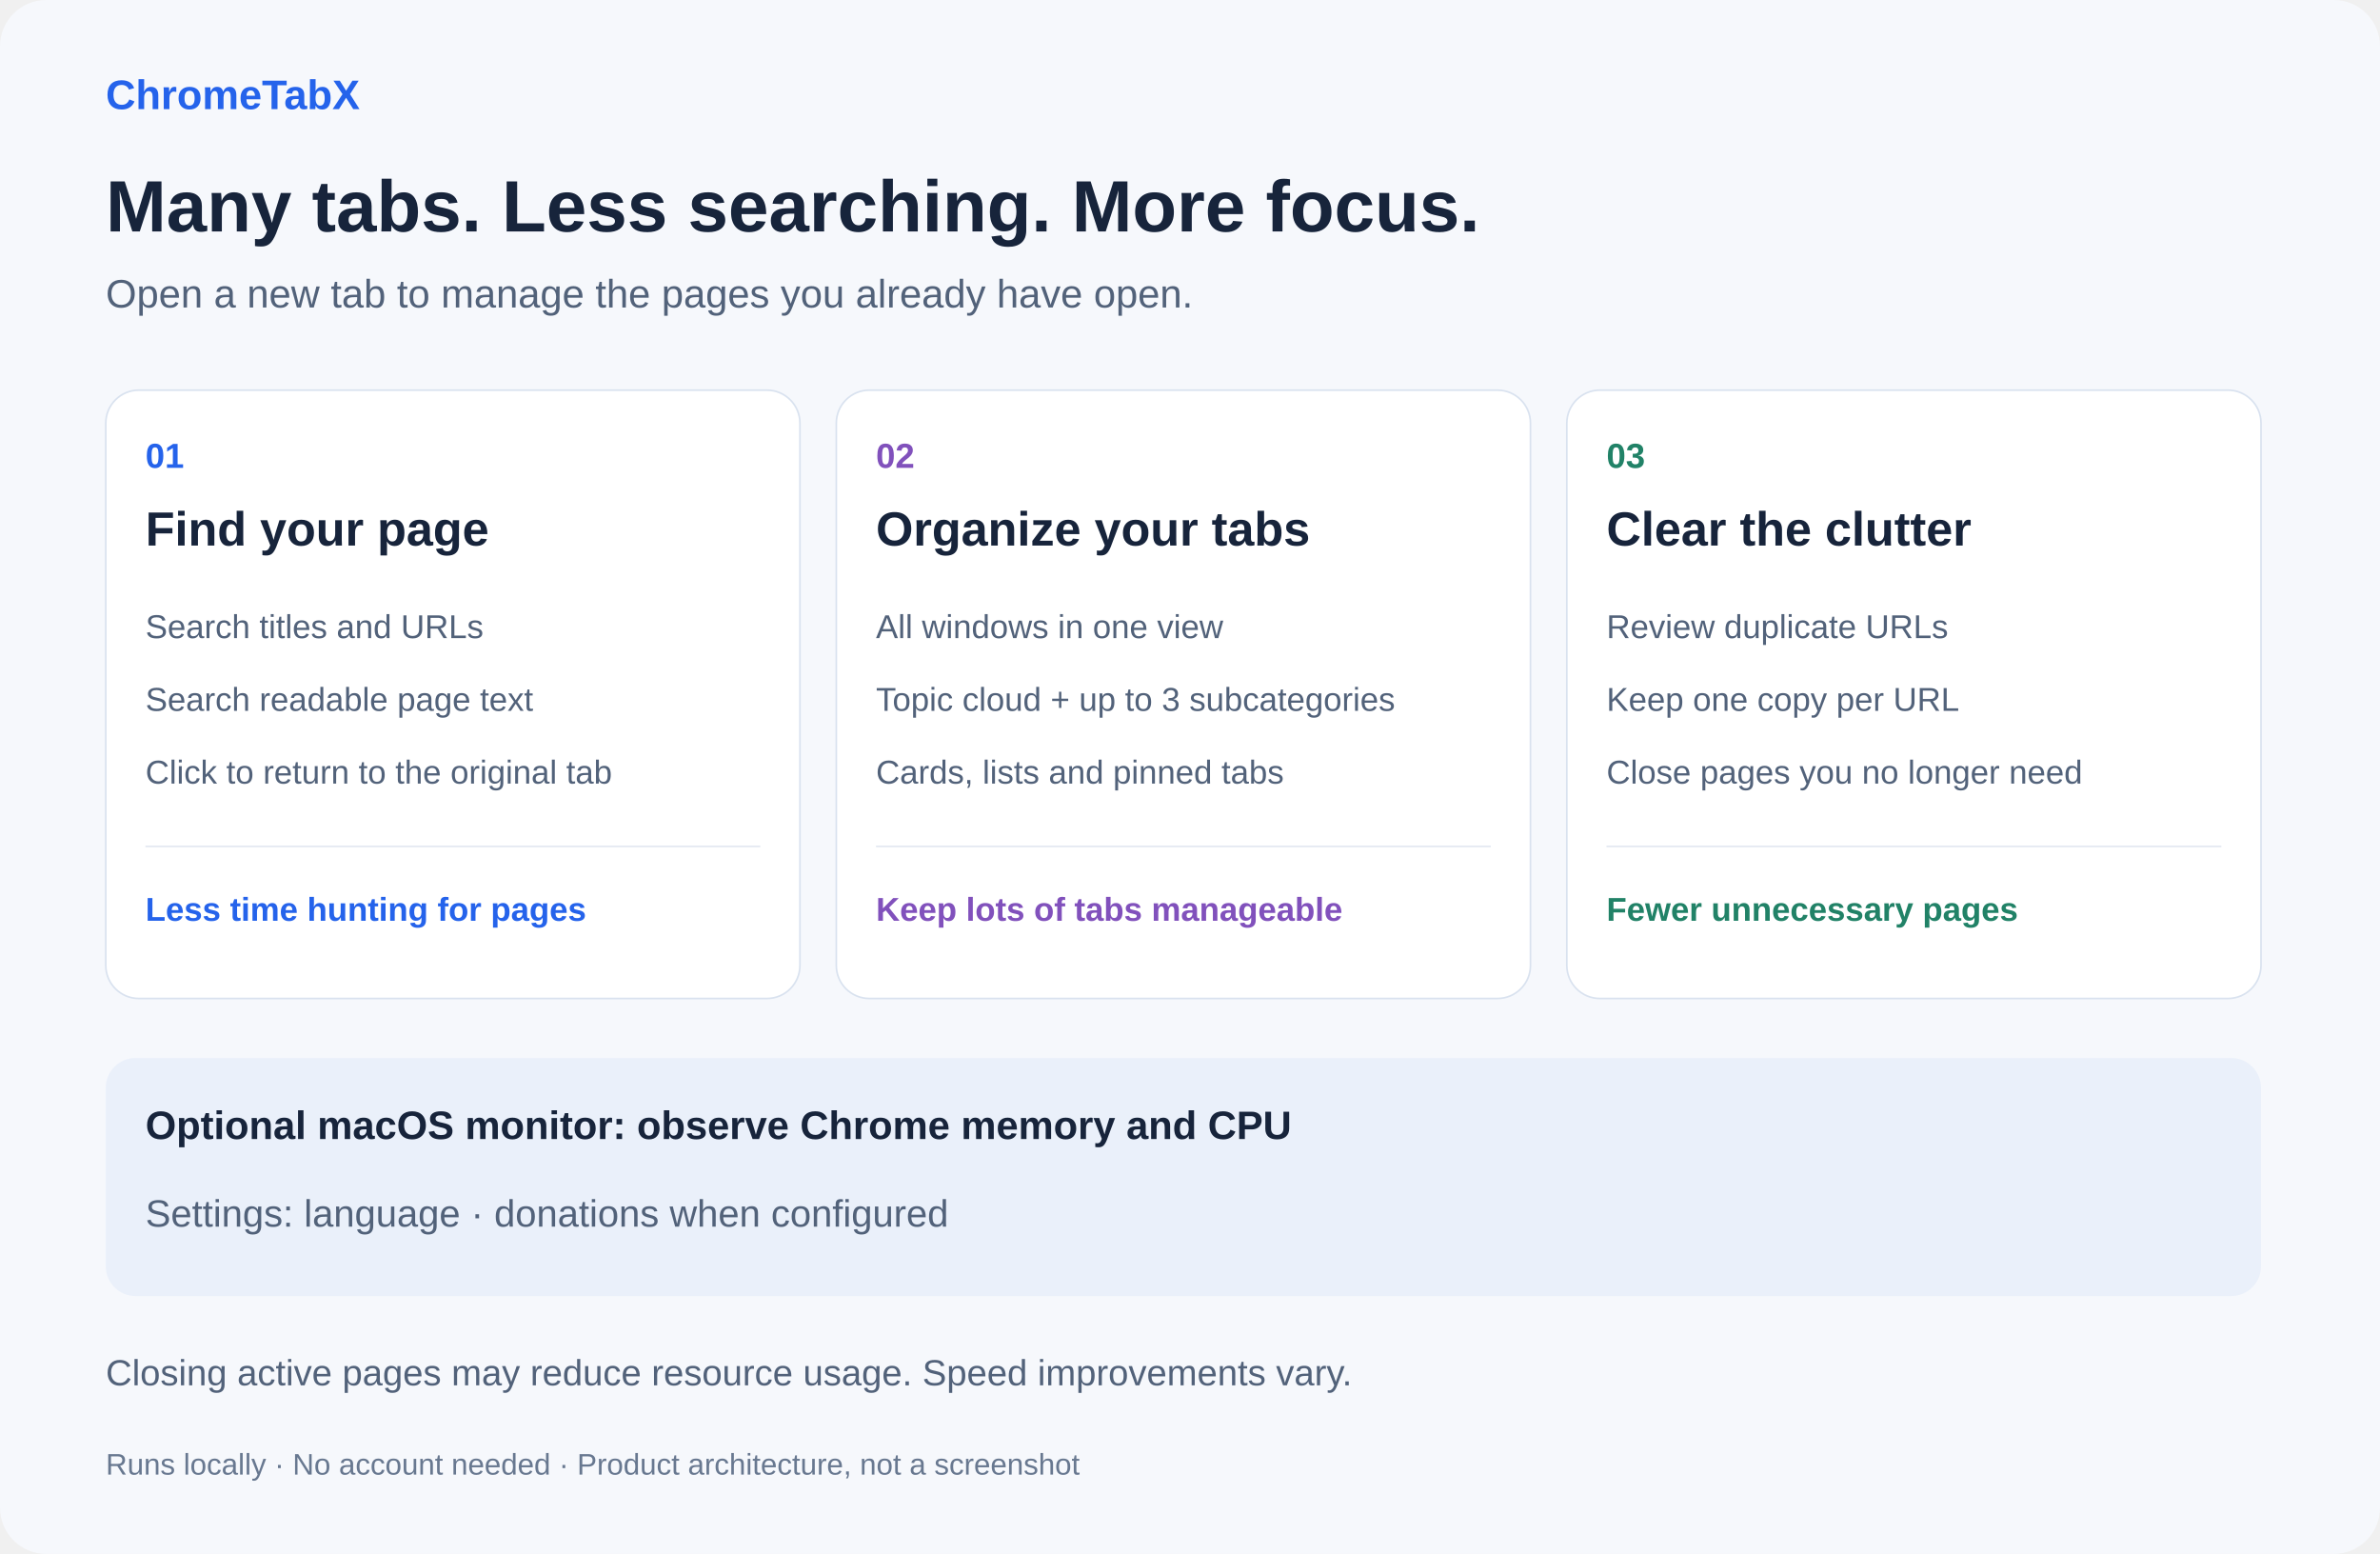
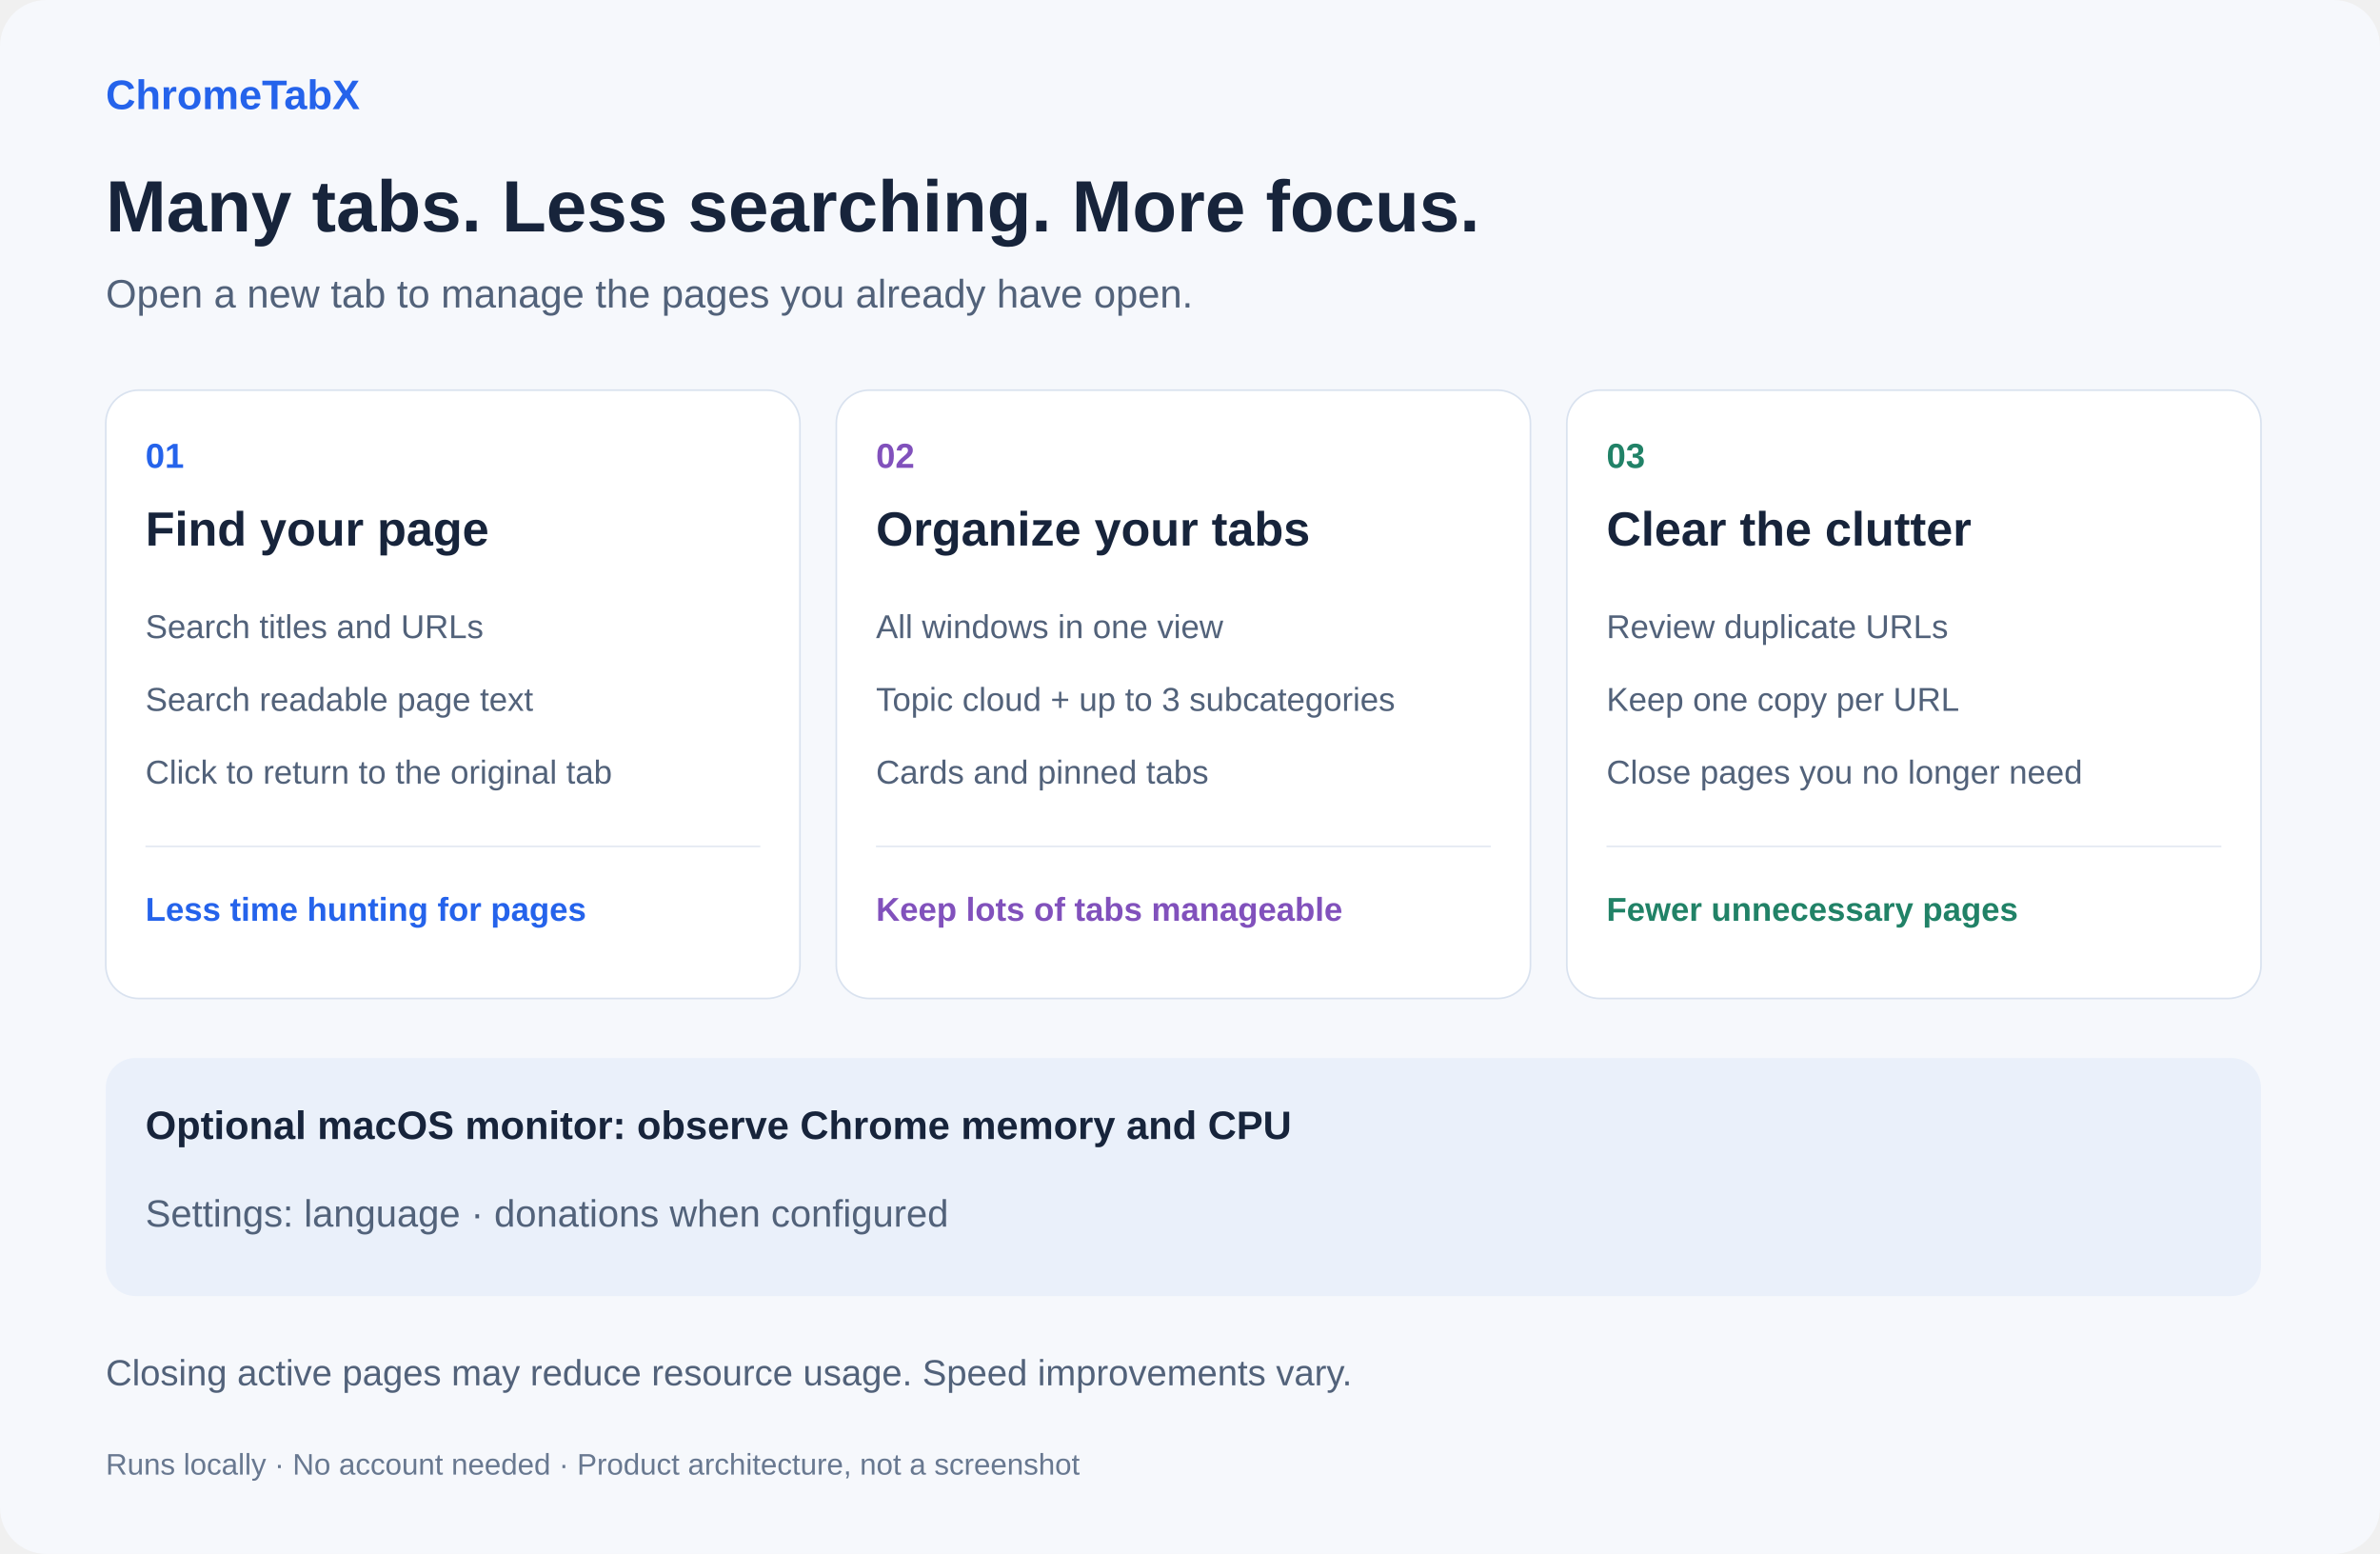
<svg xmlns="http://www.w3.org/2000/svg" width="1440" height="940" viewBox="0 0 1440 940" role="img">
  <rect width="1440" height="940" rx="28" fill="#f6f8fc" />
  <text x="64" y="66" font-family="Arial, Noto Sans CJK SC, PingFang SC, sans-serif" font-size="25" fill="#2563eb" font-weight="700">ChromeTabX</text>
  <text x="64" y="140" font-family="Arial, Noto Sans CJK SC, PingFang SC, sans-serif" font-size="44" fill="#17243b" font-weight="700">Many tabs. Less searching. More focus.</text>
  <text x="64" y="186" font-family="Arial, Noto Sans CJK SC, PingFang SC, sans-serif" font-size="24" fill="#52627a" font-weight="400">Open a new tab to manage the pages you already have open.</text>
  <rect x="64" y="236" width="420" height="368" rx="20" fill="white" stroke="#d9e2ef" />
  <text x="88" y="283" font-family="Arial, Noto Sans CJK SC, PingFang SC, sans-serif" font-size="21" fill="#2563eb" font-weight="700">01</text>
  <text x="88" y="330" font-family="Arial, Noto Sans CJK SC, PingFang SC, sans-serif" font-size="29" fill="#17243b" font-weight="700">Find your page</text>
  <text x="88" y="386" font-family="Arial, Noto Sans CJK SC, PingFang SC, sans-serif" font-size="20" fill="#52627a" font-weight="400">Search titles and URLs</text>
  <text x="88" y="430" font-family="Arial, Noto Sans CJK SC, PingFang SC, sans-serif" font-size="20" fill="#52627a" font-weight="400">Search readable page text</text>
  <text x="88" y="474" font-family="Arial, Noto Sans CJK SC, PingFang SC, sans-serif" font-size="20" fill="#52627a" font-weight="400">Click to return to the original tab</text>
  <path d="M88 512h372" stroke="#e3e9f2" />
  <text x="88" y="557" font-family="Arial, Noto Sans CJK SC, PingFang SC, sans-serif" font-size="20" fill="#2563eb" font-weight="700">Less time hunting for pages</text>
  <rect x="506" y="236" width="420" height="368" rx="20" fill="white" stroke="#d9e2ef" />
  <text x="530" y="283" font-family="Arial, Noto Sans CJK SC, PingFang SC, sans-serif" font-size="21" fill="#8151bc" font-weight="700">02</text>
  <text x="530" y="330" font-family="Arial, Noto Sans CJK SC, PingFang SC, sans-serif" font-size="29" fill="#17243b" font-weight="700">Organize your tabs</text>
  <text x="530" y="386" font-family="Arial, Noto Sans CJK SC, PingFang SC, sans-serif" font-size="20" fill="#52627a" font-weight="400">All windows in one view</text>
  <text x="530" y="430" font-family="Arial, Noto Sans CJK SC, PingFang SC, sans-serif" font-size="20" fill="#52627a" font-weight="400">Topic cloud + up to 3 subcategories</text>
-   <text x="530" y="474" font-family="Arial, Noto Sans CJK SC, PingFang SC, sans-serif" font-size="20" fill="#52627a" font-weight="400">Cards, lists and pinned tabs</text>
+   <text x="530" y="474" font-family="Arial, Noto Sans CJK SC, PingFang SC, sans-serif" font-size="20" fill="#52627a" font-weight="400">Cards and pinned tabs</text>
  <path d="M530 512h372" stroke="#e3e9f2" />
  <text x="530" y="557" font-family="Arial, Noto Sans CJK SC, PingFang SC, sans-serif" font-size="20" fill="#8151bc" font-weight="700">Keep lots of tabs manageable</text>
  <rect x="948" y="236" width="420" height="368" rx="20" fill="white" stroke="#d9e2ef" />
  <text x="972" y="283" font-family="Arial, Noto Sans CJK SC, PingFang SC, sans-serif" font-size="21" fill="#218267" font-weight="700">03</text>
  <text x="972" y="330" font-family="Arial, Noto Sans CJK SC, PingFang SC, sans-serif" font-size="29" fill="#17243b" font-weight="700">Clear the clutter</text>
  <text x="972" y="386" font-family="Arial, Noto Sans CJK SC, PingFang SC, sans-serif" font-size="20" fill="#52627a" font-weight="400">Review duplicate URLs</text>
  <text x="972" y="430" font-family="Arial, Noto Sans CJK SC, PingFang SC, sans-serif" font-size="20" fill="#52627a" font-weight="400">Keep one copy per URL</text>
  <text x="972" y="474" font-family="Arial, Noto Sans CJK SC, PingFang SC, sans-serif" font-size="20" fill="#52627a" font-weight="400">Close pages you no longer need</text>
  <path d="M972 512h372" stroke="#e3e9f2" />
  <text x="972" y="557" font-family="Arial, Noto Sans CJK SC, PingFang SC, sans-serif" font-size="20" fill="#218267" font-weight="700">Fewer unnecessary pages</text>
  <rect x="64" y="640" width="1304" height="144" rx="18" fill="#eaf0fa" />
  <text x="88" y="689" font-family="Arial, Noto Sans CJK SC, PingFang SC, sans-serif" font-size="24" fill="#17243b" font-weight="600">Optional macOS monitor: observe Chrome memory and CPU</text>
  <text x="88" y="742" font-family="Arial, Noto Sans CJK SC, PingFang SC, sans-serif" font-size="23" fill="#52627a" font-weight="400">Settings: language · donations when configured</text>
  <text x="64" y="838" font-family="Arial, Noto Sans CJK SC, PingFang SC, sans-serif" font-size="22" fill="#52627a" font-weight="400">Closing active pages may reduce resource usage. Speed improvements vary.</text>
  <text x="64" y="892" font-family="Arial, Noto Sans CJK SC, PingFang SC, sans-serif" font-size="18" fill="#687890" font-weight="400">Runs locally · No account needed · Product architecture, not a screenshot</text>
</svg>
